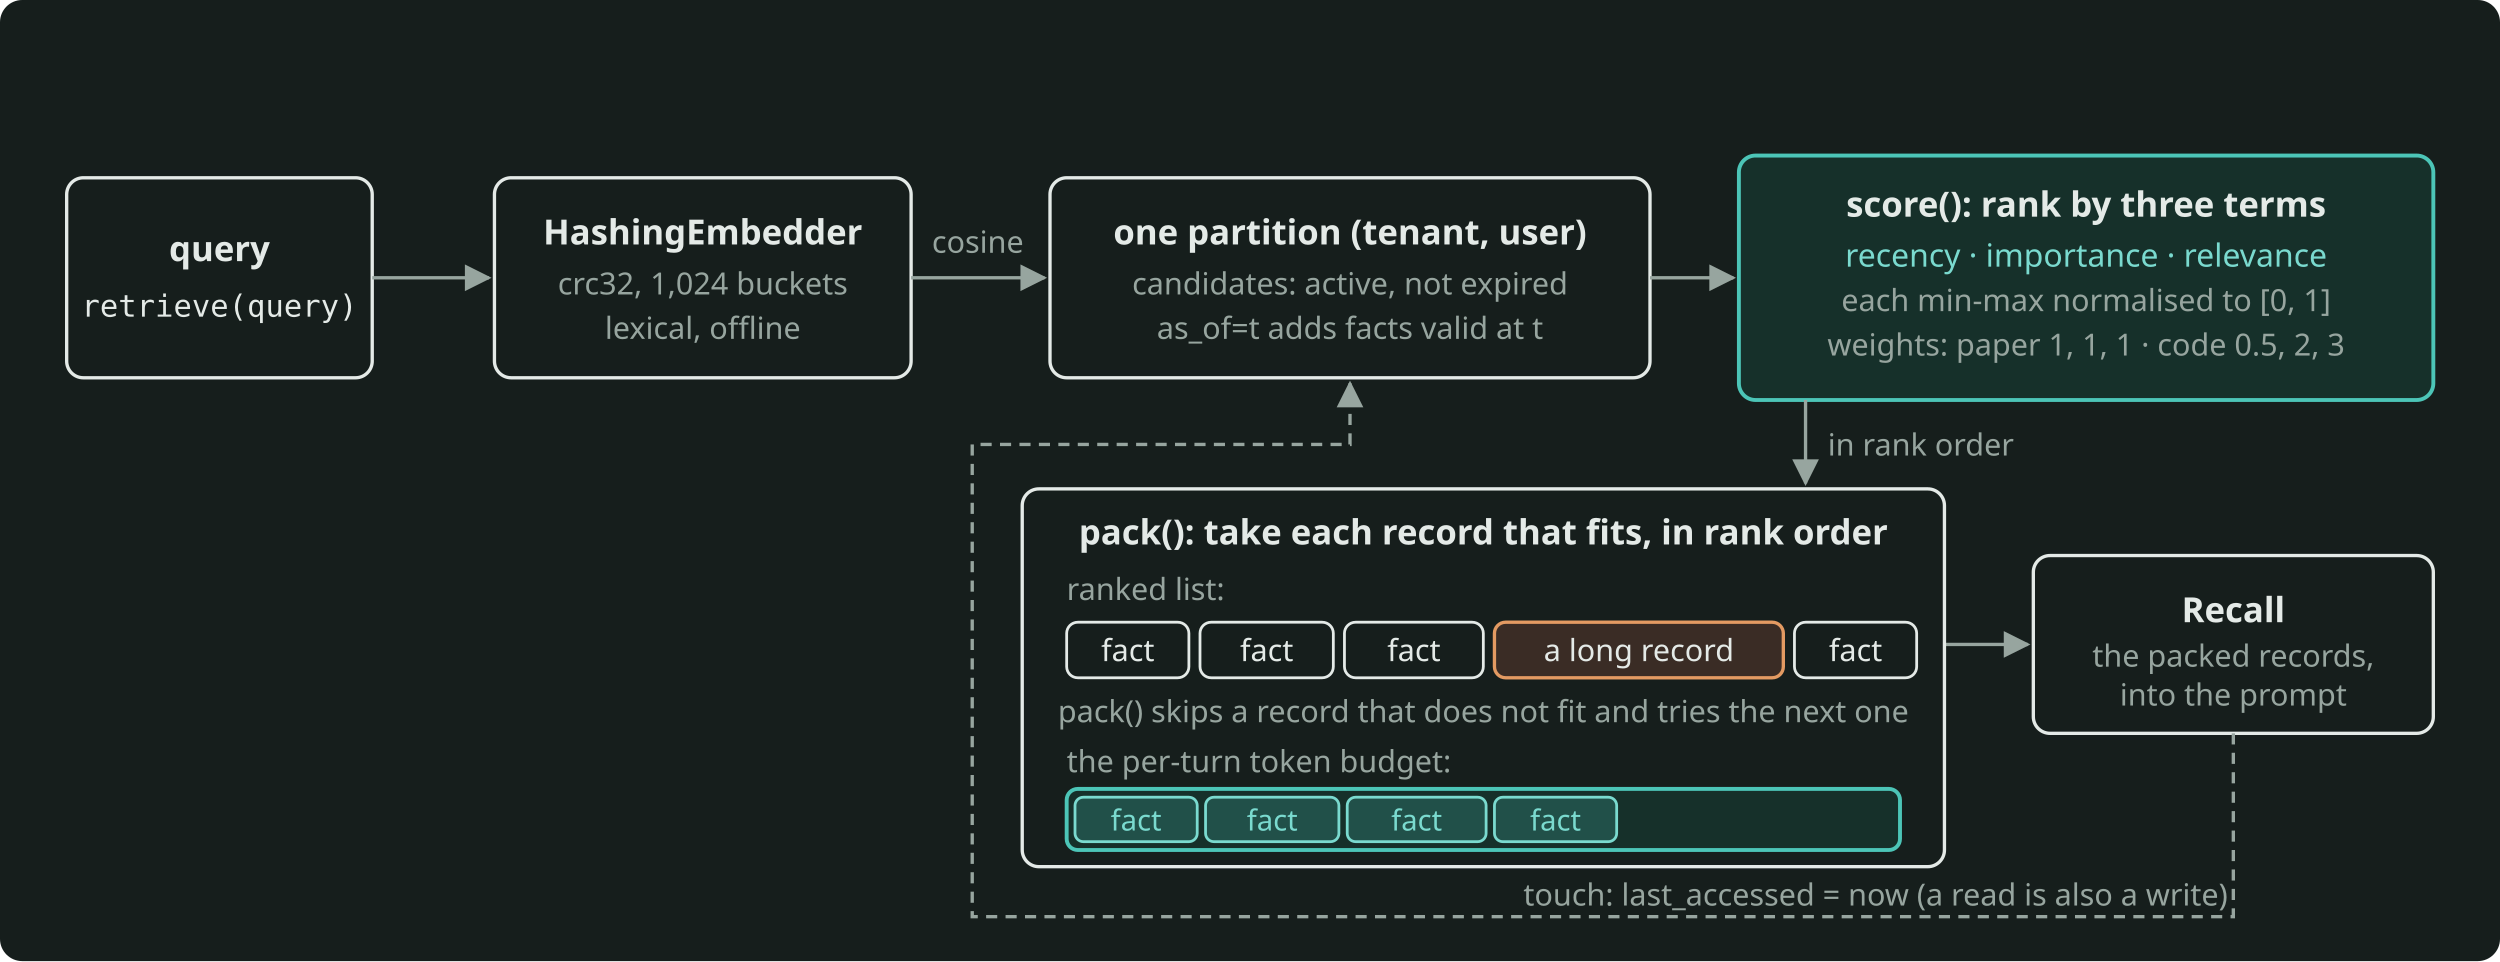
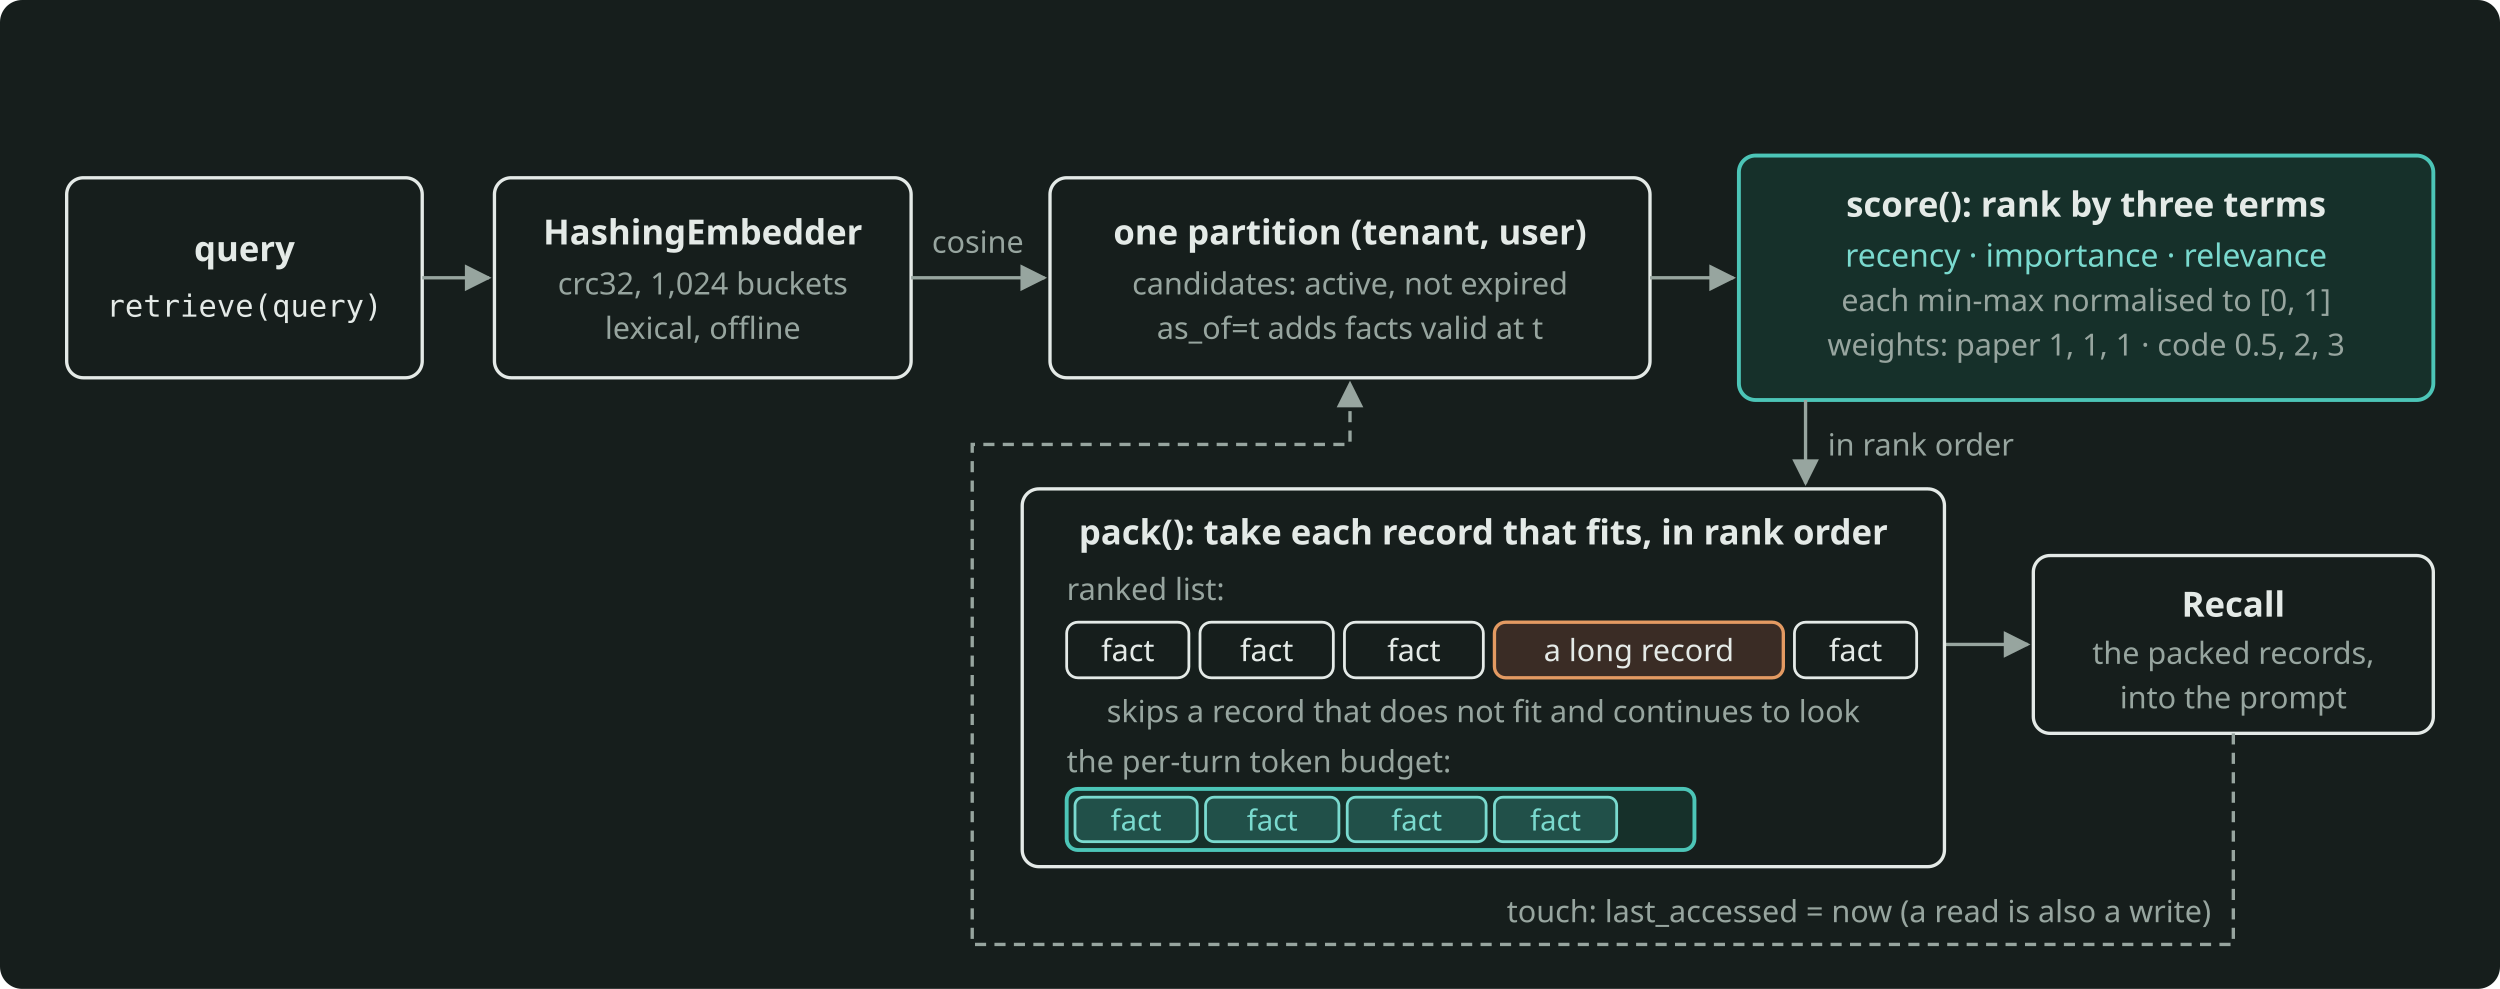
- <svg xmlns="http://www.w3.org/2000/svg" width="900" height="346" viewBox="0 0 900 346" role="img" aria-label="Retrieval inside one partition: the hashing embedder gives a cosine per candidate, score() ranks by recency, importance and relevance, and pack() takes each record that fits the token budget, in rank order." style="color: #E4EAE7">
-   <rect x="0" y="0" width="900" height="346" rx="8" fill="#161E1C" />
+ <svg xmlns="http://www.w3.org/2000/svg" width="900" height="356" viewBox="0 0 900 356" role="img" aria-label="Retrieval inside one partition: the hashing embedder gives a cosine per candidate, score() ranks by recency, importance and relevance, and pack() takes each record that fits the token budget, in rank order." style="color: #E4EAE7">
+   <rect x="0" y="0" width="900" height="356" rx="8" fill="#161E1C" />
  <defs>
    <marker id="arr" viewBox="0 0 10 10" refX="9" refY="5" markerWidth="8" markerHeight="8" orient="auto-start-reverse">
      <path d="M0 0 L10 5 L0 10 z" fill="#97A59F" />
    </marker>
  </defs>
  <g font-family="Bricolage Grotesque, system-ui, sans-serif" font-size="12.5" fill="currentColor">
-     <rect x="24" y="64" width="110" height="72" rx="6" fill="none" stroke="currentColor" stroke-width="1.2" />
-     <text x="79" y="94" text-anchor="middle" font-weight="600">query</text>
-     <text x="79" y="114" text-anchor="middle" font-family="JetBrains Mono, monospace" font-size="11">retrieve(query)</text>
+     <rect x="24" y="64" width="128" height="72" rx="6" fill="none" stroke="currentColor" stroke-width="1.2" />
+     <text x="88" y="94" text-anchor="middle" font-weight="600">query</text>
+     <text x="88" y="114" text-anchor="middle" font-family="JetBrains Mono, monospace" font-size="11">retrieve(query)</text>
    <rect x="178" y="64" width="150" height="72" rx="6" fill="none" stroke="currentColor" stroke-width="1.2" />
    <text x="253" y="88" text-anchor="middle" font-weight="600">HashingEmbedder</text>
    <text x="253" y="106" text-anchor="middle" font-size="11" fill="#97A59F">crc32, 1,024 buckets</text>
    <text x="253" y="122" text-anchor="middle" font-size="11" fill="#97A59F">lexical, offline</text>
    <rect x="378" y="64" width="216" height="72" rx="6" fill="none" stroke="currentColor" stroke-width="1.2" />
    <text x="486" y="88" text-anchor="middle" font-weight="600">one partition (tenant, user)</text>
    <text x="486" y="106" text-anchor="middle" font-size="11" fill="#97A59F">candidates: active, not expired</text>
    <text x="486" y="122" text-anchor="middle" font-size="11" fill="#97A59F">as_of=t adds facts valid at t</text>
    <rect x="626" y="56" width="250" height="88" rx="6" fill="#16302A" stroke="#4CC5B7" stroke-width="1.4" />
    <text x="751" y="78" text-anchor="middle" font-weight="600">score(): rank by three terms</text>
    <text x="751" y="96" text-anchor="middle" font-size="11.5" fill="#7ADACF">recency · importance · relevance</text>
    <text x="751" y="112" text-anchor="middle" font-size="11" fill="#97A59F">each min-max normalised to [0, 1]</text>
    <text x="751" y="128" text-anchor="middle" font-size="11" fill="#97A59F">weights: paper 1, 1, 1 · code 0.5, 2, 3</text>
    <g stroke="#97A59F" stroke-width="1.2" fill="none">
-       <path d="M134 100 L176 100" marker-end="url(#arr)" />
+       <path d="M152 100 L176 100" marker-end="url(#arr)" />
      <path d="M328 100 L376 100" marker-end="url(#arr)" />
      <path d="M594 100 L624 100" marker-end="url(#arr)" />
      <path d="M650 144 L650 174" marker-end="url(#arr)" />
      <path d="M700 232 L730 232" marker-end="url(#arr)" />
    </g>
    <text x="352" y="91" text-anchor="middle" font-size="11" fill="#97A59F">cosine</text>
    <text x="658" y="164" font-size="11" fill="#97A59F">in rank order</text>
    <rect x="368" y="176" width="332" height="136" rx="6" fill="none" stroke="currentColor" stroke-width="1.2" />
    <text x="534" y="196" text-anchor="middle" font-weight="600">pack(): take each record that fits, in rank order</text>
    <text x="384" y="216" font-size="11" fill="#97A59F">ranked list:</text>
    <g font-size="11">
      <rect x="384" y="224" width="44" height="20" rx="4" fill="none" stroke="currentColor" stroke-width="1" />
      <text x="406" y="238" text-anchor="middle">fact</text>
      <rect x="432" y="224" width="48" height="20" rx="4" fill="none" stroke="currentColor" stroke-width="1" />
      <text x="456" y="238" text-anchor="middle">fact</text>
      <rect x="484" y="224" width="50" height="20" rx="4" fill="none" stroke="currentColor" stroke-width="1" />
      <text x="509" y="238" text-anchor="middle">fact</text>
      <rect x="538" y="224" width="104" height="20" rx="4" fill="#3A2C25" stroke="#E39A62" stroke-width="1.2" />
      <text x="590" y="238" text-anchor="middle">a long record</text>
      <rect x="646" y="224" width="44" height="20" rx="4" fill="none" stroke="currentColor" stroke-width="1" />
      <text x="668" y="238" text-anchor="middle">fact</text>
    </g>
-     <text x="534" y="260" text-anchor="middle" font-size="11" fill="#97A59F">pack() skips a record that does not fit and tries the next one</text>
+     <text x="534" y="260" text-anchor="middle" font-size="11" fill="#97A59F">skips a record that does not fit and continues to look</text>
    <text x="384" y="278" font-size="11" fill="#97A59F">the per-turn token budget:</text>
-     <rect x="384" y="284" width="300" height="22" rx="4" fill="#16302A" stroke="#4CC5B7" stroke-width="1.4" />
+     <rect x="384" y="284" width="226" height="22" rx="4" fill="#16302A" stroke="#4CC5B7" stroke-width="1.4" />
    <g font-size="10.5" fill="#7ADACF">
      <rect x="387" y="287" width="44" height="16" rx="3" fill="#4CC5B7" fill-opacity="0.22" stroke="#7ADACF" stroke-width="1" />
      <text x="409" y="299" text-anchor="middle">fact</text>
      <rect x="434" y="287" width="48" height="16" rx="3" fill="#4CC5B7" fill-opacity="0.22" stroke="#7ADACF" stroke-width="1" />
      <text x="458" y="299" text-anchor="middle">fact</text>
      <rect x="485" y="287" width="50" height="16" rx="3" fill="#4CC5B7" fill-opacity="0.22" stroke="#7ADACF" stroke-width="1" />
      <text x="510" y="299" text-anchor="middle">fact</text>
      <rect x="538" y="287" width="44" height="16" rx="3" fill="#4CC5B7" fill-opacity="0.22" stroke="#7ADACF" stroke-width="1" />
      <text x="560" y="299" text-anchor="middle">fact</text>
    </g>
    <rect x="732" y="200" width="144" height="64" rx="6" fill="none" stroke="currentColor" stroke-width="1.2" />
-     <text x="804" y="224" text-anchor="middle" font-weight="600">Recall</text>
-     <text x="804" y="240" text-anchor="middle" font-size="11" fill="#97A59F">the packed records,</text>
-     <text x="804" y="254" text-anchor="middle" font-size="11" fill="#97A59F">into the prompt</text>
-     <path d="M804 264 L804 330 L350 330 L350 160 L486 160 L486 138" fill="none" stroke="#97A59F" stroke-width="1.2" stroke-dasharray="4 3" marker-end="url(#arr)" />
-     <text x="802" y="326" text-anchor="end" font-size="11" fill="#97A59F">touch: last_accessed = now (a read is also a write)</text>
+     <text x="804" y="222" text-anchor="middle" font-weight="600">Recall</text>
+     <text x="804" y="239" text-anchor="middle" font-size="11" fill="#97A59F">the packed records,</text>
+     <text x="804" y="255" text-anchor="middle" font-size="11" fill="#97A59F">into the prompt</text>
+     <path d="M804 264 L804 340 L350 340 L350 160 L486 160 L486 138" fill="none" stroke="#97A59F" stroke-width="1.2" stroke-dasharray="4 3" marker-end="url(#arr)" />
+     <text x="796" y="332" text-anchor="end" font-size="11" fill="#97A59F">touch: last_accessed = now (a read is also a write)</text>
  </g>
</svg>
